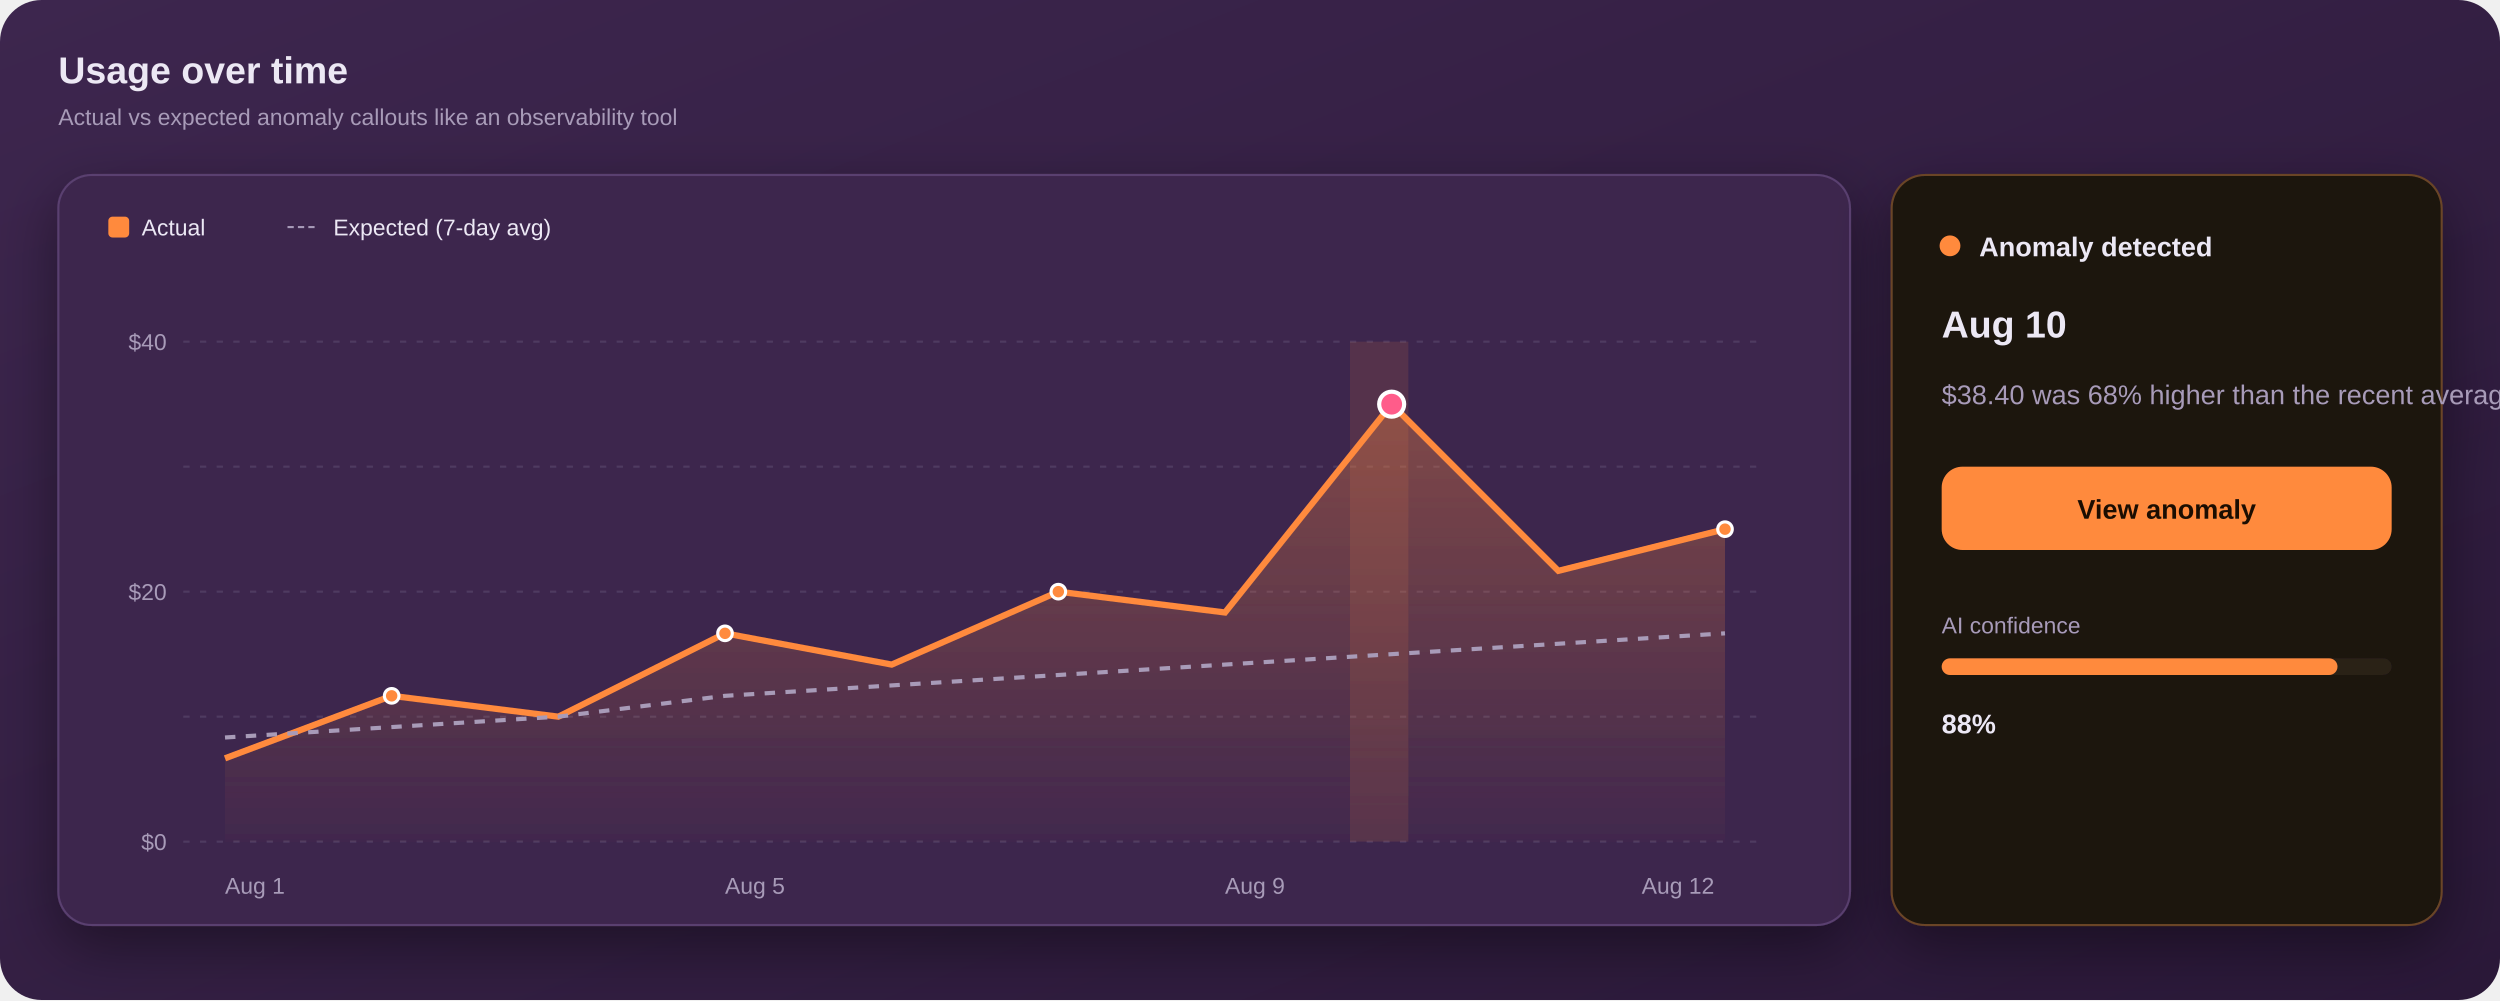
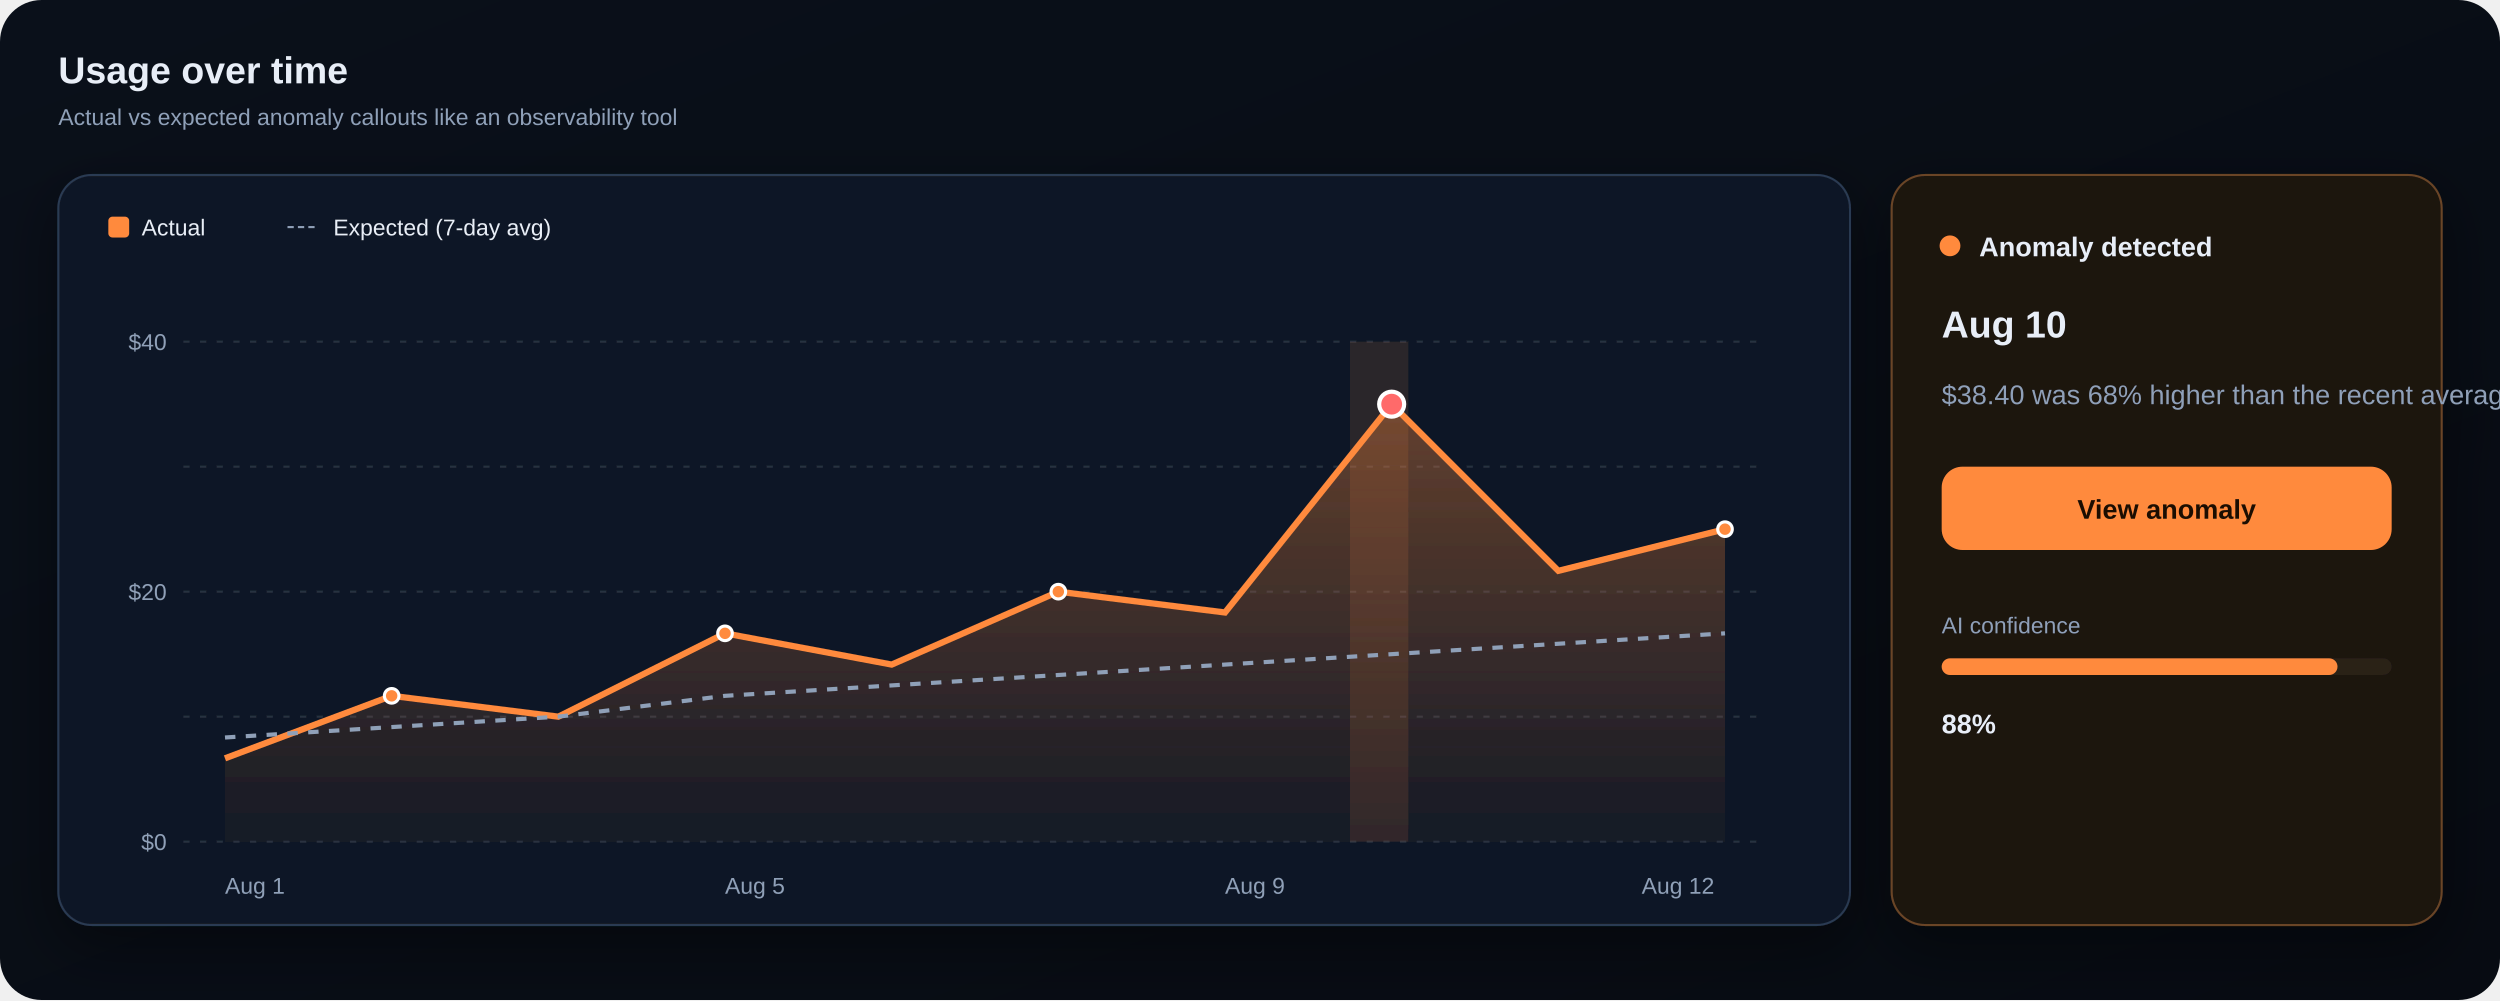
<svg xmlns="http://www.w3.org/2000/svg" width="1200" height="480" viewBox="0 0 1200 480">
  <defs>
    <linearGradient id="bg" x1="0" y1="0" x2="1" y2="1">
-       <stop stop-color="#3d264e" />
-       <stop offset="1" stop-color="#2a1838" />
+       <stop stop-color="#0a101a" />
+       <stop offset="1" stop-color="#070b12" />
    </linearGradient>
    <linearGradient id="fill" x1="0" y1="0" x2="0" y2="1">
      <stop stop-color="#ff8a3d" stop-opacity=".35" />
      <stop offset="1" stop-color="#ff8a3d" stop-opacity=".02" />
    </linearGradient>
    <filter id="shadow">
      <feDropShadow dx="0" dy="10" stdDeviation="14" flood-opacity=".4" />
    </filter>
    <style>
-       text{font-family:Segoe UI,Arial,sans-serif;fill:#ece8f4}
-       .muted{fill:#a89bb8}.tiny{font-size:11px}.small{font-size:13px}.title{font-size:18px;font-weight:700}.strong{font-weight:700}.card{fill:#3d264e;stroke:#5a4070}
+       text{font-family:Segoe UI,Arial,sans-serif;fill:#e8eef7}
+       .muted{fill:#8fa0b8}.tiny{font-size:11px}.small{font-size:13px}.title{font-size:18px;font-weight:700}.strong{font-weight:700}.card{fill:#101826;stroke:#2a3a52}
    </style>
  </defs>
  <rect width="1200" height="480" rx="20" fill="url(#bg)" />
  <text x="28" y="40" class="title">Usage over time</text>
  <text x="28" y="60" class="tiny muted">Actual vs expected   anomaly callouts like an observability tool</text>
  <g transform="translate(28 84)" filter="url(#shadow)">
    <rect width="860" height="360" rx="16" class="card" />
    <g class="tiny muted">
      <rect x="24" y="20" width="10" height="10" rx="2" fill="#ff8a3d" />
      <text x="40" y="29">Actual</text>
-       <rect x="110" y="22" width="14" height="0" stroke="#a89bb8" stroke-dasharray="3 2" />
-       <line x1="110" y1="25" x2="124" y2="25" stroke="#a89bb8" stroke-dasharray="3 2" />
+       <rect x="110" y="22" width="14" height="0" stroke="#8fa0b8" stroke-dasharray="3 2" />
+       <line x1="110" y1="25" x2="124" y2="25" stroke="#8fa0b8" stroke-dasharray="3 2" />
      <text x="132" y="29">Expected (7-day avg)</text>
    </g>
-     <line x1="60" y1="80" x2="820" y2="80" stroke="#a89bb8" stroke-opacity=".18" stroke-dasharray="3 5" />
-     <line x1="60" y1="140" x2="820" y2="140" stroke="#a89bb8" stroke-opacity=".18" stroke-dasharray="3 5" />
-     <line x1="60" y1="200" x2="820" y2="200" stroke="#a89bb8" stroke-opacity=".18" stroke-dasharray="3 5" />
-     <line x1="60" y1="260" x2="820" y2="260" stroke="#a89bb8" stroke-opacity=".18" stroke-dasharray="3 5" />
-     <line x1="60" y1="320" x2="820" y2="320" stroke="#a89bb8" stroke-opacity=".18" stroke-dasharray="3 5" />
+     <line x1="60" y1="80" x2="820" y2="80" stroke="#8fa0b8" stroke-opacity=".18" stroke-dasharray="3 5" />
+     <line x1="60" y1="140" x2="820" y2="140" stroke="#8fa0b8" stroke-opacity=".18" stroke-dasharray="3 5" />
+     <line x1="60" y1="200" x2="820" y2="200" stroke="#8fa0b8" stroke-opacity=".18" stroke-dasharray="3 5" />
+     <line x1="60" y1="260" x2="820" y2="260" stroke="#8fa0b8" stroke-opacity=".18" stroke-dasharray="3 5" />
+     <line x1="60" y1="320" x2="820" y2="320" stroke="#8fa0b8" stroke-opacity=".18" stroke-dasharray="3 5" />
    <text x="52" y="84" text-anchor="end" class="tiny muted">$40</text>
    <text x="52" y="204" text-anchor="end" class="tiny muted">$20</text>
    <text x="52" y="324" text-anchor="end" class="tiny muted">$0</text>
    <rect x="620" y="80" width="28" height="240" fill="#ff8a3d" opacity=".12" />
    <path d="M80 280 L160 250 L240 260 L320 220 L400 235 L480 200 L560 210 L640 110 L720 190 L800 170" fill="none" stroke="#ff8a3d" stroke-width="3" />
    <path d="M80 280 L160 250 L240 260 L320 220 L400 235 L480 200 L560 210 L640 110 L720 190 L800 170 L800 320 L80 320 Z" fill="url(#fill)" />
-     <path d="M80 270 L160 265 L240 260 L320 250 L400 245 L480 240 L560 235 L640 230 L720 225 L800 220" fill="none" stroke="#a89bb8" stroke-width="2" stroke-dasharray="5 5" />
+     <path d="M80 270 L160 265 L240 260 L320 250 L400 245 L480 240 L560 235 L640 230 L720 225 L800 220" fill="none" stroke="#8fa0b8" stroke-width="2" stroke-dasharray="5 5" />
    <circle cx="160" cy="250" r="3.5" fill="#ff8a3d" stroke="#fff" stroke-width="1.5" />
    <circle cx="320" cy="220" r="3.5" fill="#ff8a3d" stroke="#fff" stroke-width="1.5" />
    <circle cx="480" cy="200" r="3.5" fill="#ff8a3d" stroke="#fff" stroke-width="1.5" />
-     <circle cx="640" cy="110" r="6" fill="#ff5c8a" stroke="#fff" stroke-width="2" />
+     <circle cx="640" cy="110" r="6" fill="#ff6b6b" stroke="#fff" stroke-width="2" />
    <circle cx="800" cy="170" r="3.5" fill="#ff8a3d" stroke="#fff" stroke-width="1.5" />
    <text x="80" y="345" class="tiny muted">Aug 1</text>
    <text x="320" y="345" class="tiny muted">Aug 5</text>
    <text x="560" y="345" class="tiny muted">Aug 9</text>
    <text x="760" y="345" class="tiny muted">Aug 12</text>
  </g>
  <g transform="translate(908 84)" filter="url(#shadow)">
    <rect width="264" height="360" rx="16" fill="#1a140f" stroke="#6a4528" />
    <circle cx="28" cy="34" r="5" fill="#ff8a3d" />
    <text x="42" y="39" class="small strong">Anomaly detected</text>
    <text x="24" y="78" class="title">Aug 10</text>
    <text x="24" y="110" class="small muted">$38.40 was 68% higher than the recent average.</text>
    <rect x="24" y="140" width="216" height="40" rx="10" fill="#ff8a3d" />
    <text x="132" y="165" text-anchor="middle" class="small strong" style="fill:#1a0f05">View anomaly</text>
    <text x="24" y="220" class="tiny muted">AI confidence</text>
    <rect x="24" y="232" width="216" height="8" rx="4" fill="#2a2018" />
    <rect x="24" y="232" width="190" height="8" rx="4" fill="#ff8a3d" />
    <text x="24" y="268" class="small strong">88%</text>
  </g>
</svg>
